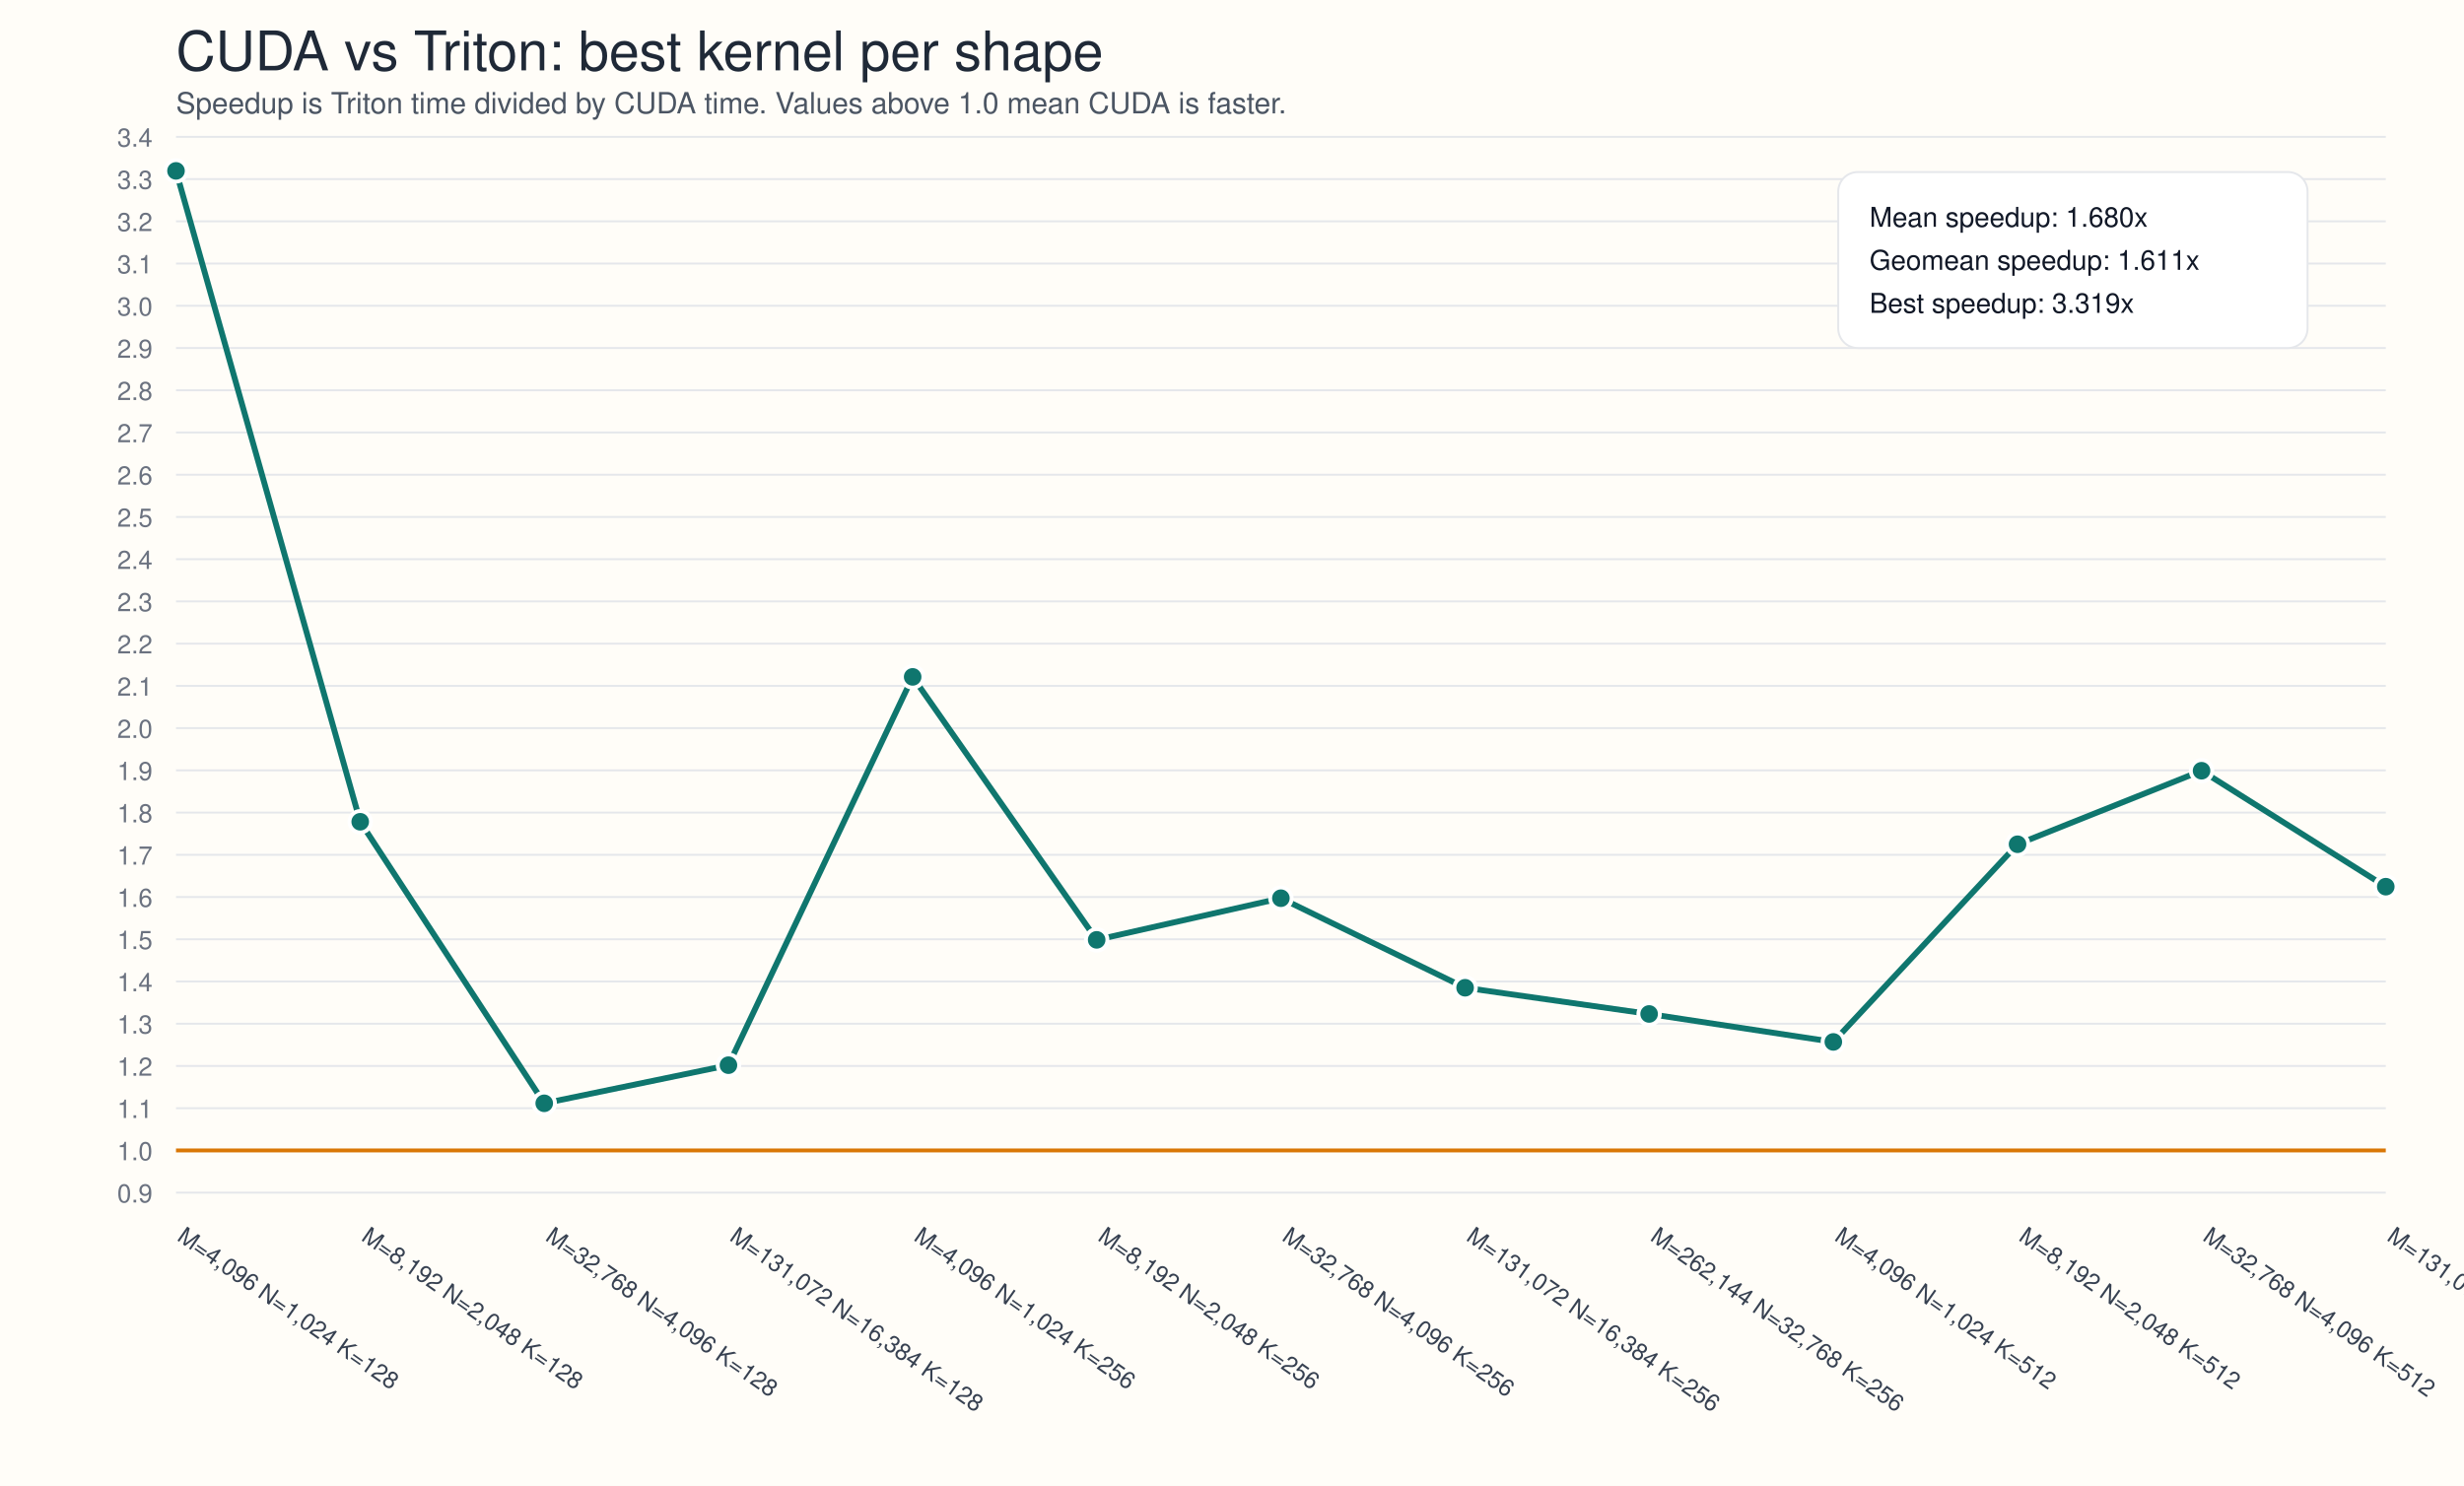
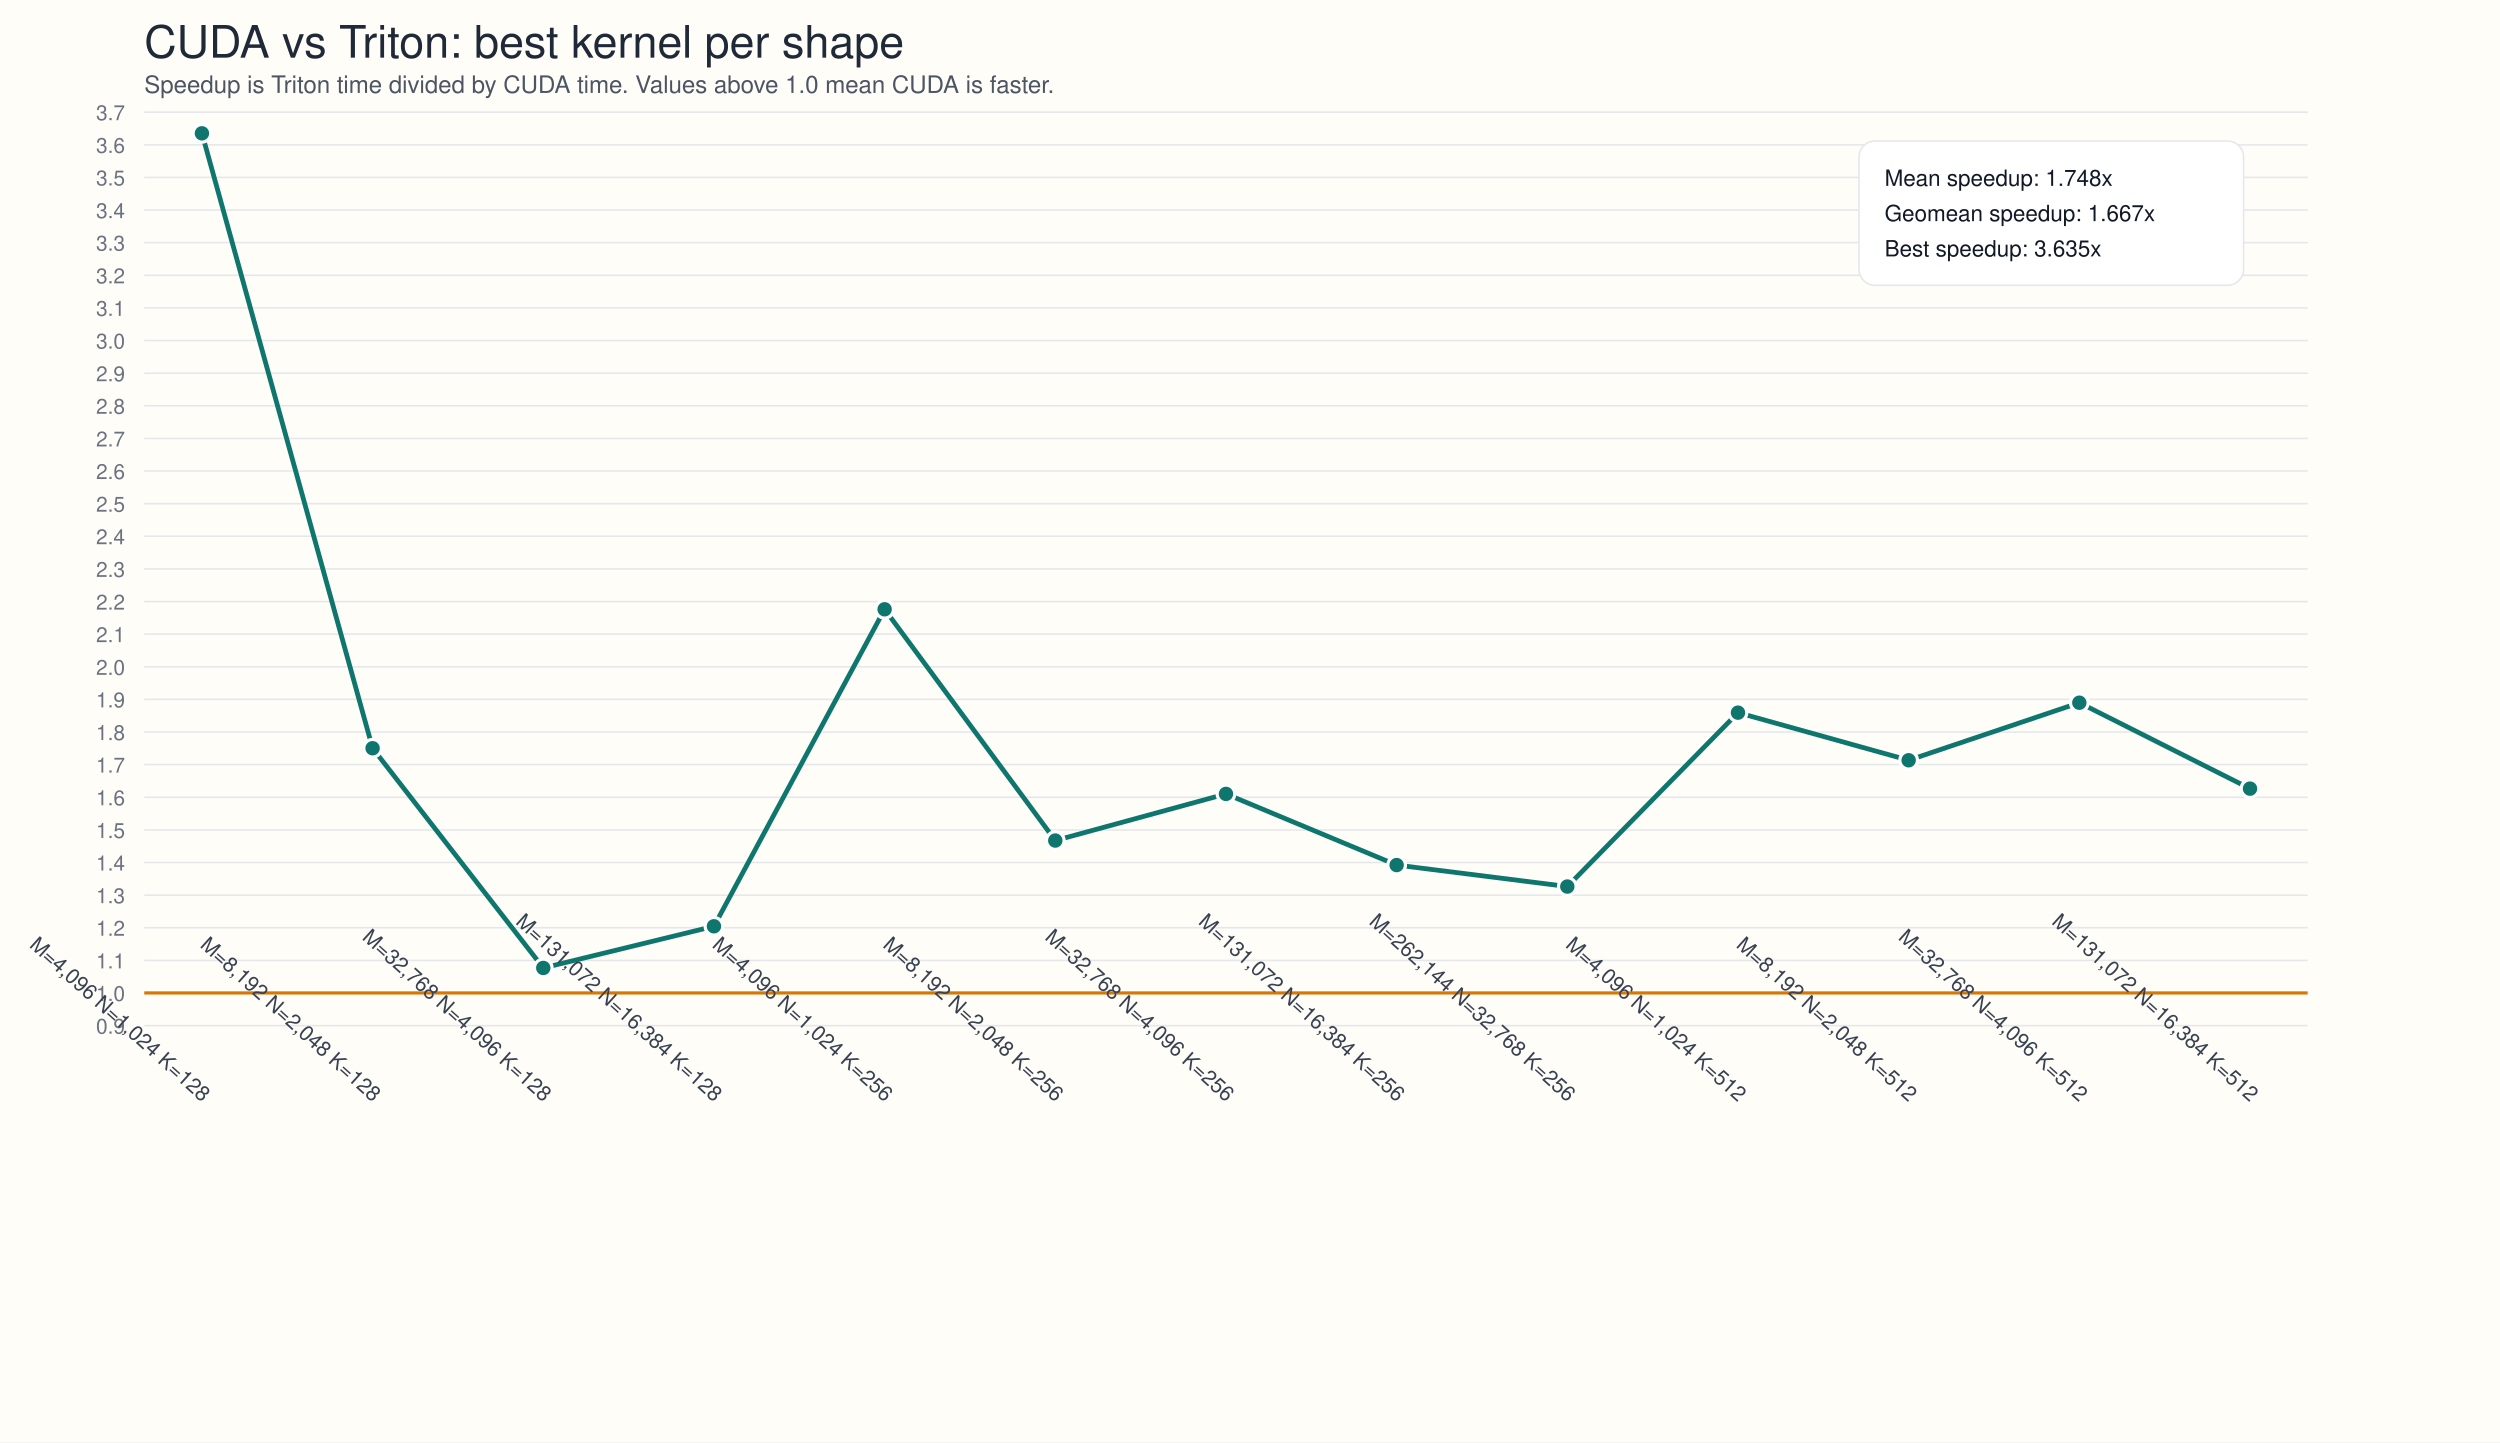
- <svg xmlns="http://www.w3.org/2000/svg" width="1260" height="760" viewBox="0 0 1260 760">
+ <svg xmlns="http://www.w3.org/2000/svg" width="1560" height="900" viewBox="0 0 1560 900">
  <rect width="100%" height="100%" fill="#fffdf8" />
  <text x="90" y="36" font-size="28" font-family="Helvetica, Arial, sans-serif" fill="#1f2937">CUDA vs Triton: best kernel per shape</text>
  <text x="90" y="58" font-size="15" font-family="Helvetica, Arial, sans-serif" fill="#4b5563">Speedup is Triton time divided by CUDA time. Values above 1.0 mean CUDA is faster.</text>
-   <line x1="90" y1="610.0" x2="1220" y2="610.0" stroke="#e5e7eb" stroke-width="1" />
-   <text x="78" y="615.0" text-anchor="end" font-size="13" font-family="Helvetica, Arial, sans-serif" fill="#6b7280">0.9</text>
-   <line x1="90" y1="588.4" x2="1220" y2="588.4" stroke="#d97706" stroke-width="2" />
-   <text x="78" y="593.4" text-anchor="end" font-size="13" font-family="Helvetica, Arial, sans-serif" fill="#6b7280">1.0</text>
-   <line x1="90" y1="566.8" x2="1220" y2="566.8" stroke="#e5e7eb" stroke-width="1" />
-   <text x="78" y="571.8" text-anchor="end" font-size="13" font-family="Helvetica, Arial, sans-serif" fill="#6b7280">1.1</text>
-   <line x1="90" y1="545.2" x2="1220" y2="545.2" stroke="#e5e7eb" stroke-width="1" />
-   <text x="78" y="550.2" text-anchor="end" font-size="13" font-family="Helvetica, Arial, sans-serif" fill="#6b7280">1.2</text>
-   <line x1="90" y1="523.6" x2="1220" y2="523.6" stroke="#e5e7eb" stroke-width="1" />
-   <text x="78" y="528.6" text-anchor="end" font-size="13" font-family="Helvetica, Arial, sans-serif" fill="#6b7280">1.3</text>
-   <line x1="90" y1="502.0" x2="1220" y2="502.0" stroke="#e5e7eb" stroke-width="1" />
-   <text x="78" y="507.0" text-anchor="end" font-size="13" font-family="Helvetica, Arial, sans-serif" fill="#6b7280">1.4</text>
-   <line x1="90" y1="480.4" x2="1220" y2="480.4" stroke="#e5e7eb" stroke-width="1" />
-   <text x="78" y="485.4" text-anchor="end" font-size="13" font-family="Helvetica, Arial, sans-serif" fill="#6b7280">1.5</text>
-   <line x1="90" y1="458.8" x2="1220" y2="458.8" stroke="#e5e7eb" stroke-width="1" />
-   <text x="78" y="463.8" text-anchor="end" font-size="13" font-family="Helvetica, Arial, sans-serif" fill="#6b7280">1.6</text>
-   <line x1="90" y1="437.2" x2="1220" y2="437.2" stroke="#e5e7eb" stroke-width="1" />
-   <text x="78" y="442.2" text-anchor="end" font-size="13" font-family="Helvetica, Arial, sans-serif" fill="#6b7280">1.7</text>
-   <line x1="90" y1="415.6" x2="1220" y2="415.6" stroke="#e5e7eb" stroke-width="1" />
-   <text x="78" y="420.6" text-anchor="end" font-size="13" font-family="Helvetica, Arial, sans-serif" fill="#6b7280">1.8</text>
-   <line x1="90" y1="394.0" x2="1220" y2="394.0" stroke="#e5e7eb" stroke-width="1" />
-   <text x="78" y="399.0" text-anchor="end" font-size="13" font-family="Helvetica, Arial, sans-serif" fill="#6b7280">1.9</text>
-   <line x1="90" y1="372.4" x2="1220" y2="372.4" stroke="#e5e7eb" stroke-width="1" />
-   <text x="78" y="377.4" text-anchor="end" font-size="13" font-family="Helvetica, Arial, sans-serif" fill="#6b7280">2.0</text>
-   <line x1="90" y1="350.8" x2="1220" y2="350.8" stroke="#e5e7eb" stroke-width="1" />
-   <text x="78" y="355.8" text-anchor="end" font-size="13" font-family="Helvetica, Arial, sans-serif" fill="#6b7280">2.1</text>
-   <line x1="90" y1="329.2" x2="1220" y2="329.2" stroke="#e5e7eb" stroke-width="1" />
-   <text x="78" y="334.2" text-anchor="end" font-size="13" font-family="Helvetica, Arial, sans-serif" fill="#6b7280">2.2</text>
-   <line x1="90" y1="307.6" x2="1220" y2="307.6" stroke="#e5e7eb" stroke-width="1" />
-   <text x="78" y="312.6" text-anchor="end" font-size="13" font-family="Helvetica, Arial, sans-serif" fill="#6b7280">2.3</text>
-   <line x1="90" y1="286.0" x2="1220" y2="286.0" stroke="#e5e7eb" stroke-width="1" />
-   <text x="78" y="291.0" text-anchor="end" font-size="13" font-family="Helvetica, Arial, sans-serif" fill="#6b7280">2.4</text>
-   <line x1="90" y1="264.4" x2="1220" y2="264.4" stroke="#e5e7eb" stroke-width="1" />
-   <text x="78" y="269.4" text-anchor="end" font-size="13" font-family="Helvetica, Arial, sans-serif" fill="#6b7280">2.5</text>
-   <line x1="90" y1="242.8" x2="1220" y2="242.8" stroke="#e5e7eb" stroke-width="1" />
-   <text x="78" y="247.8" text-anchor="end" font-size="13" font-family="Helvetica, Arial, sans-serif" fill="#6b7280">2.6</text>
-   <line x1="90" y1="221.2" x2="1220" y2="221.2" stroke="#e5e7eb" stroke-width="1" />
-   <text x="78" y="226.2" text-anchor="end" font-size="13" font-family="Helvetica, Arial, sans-serif" fill="#6b7280">2.7</text>
-   <line x1="90" y1="199.6" x2="1220" y2="199.6" stroke="#e5e7eb" stroke-width="1" />
-   <text x="78" y="204.6" text-anchor="end" font-size="13" font-family="Helvetica, Arial, sans-serif" fill="#6b7280">2.8</text>
-   <line x1="90" y1="178.0" x2="1220" y2="178.0" stroke="#e5e7eb" stroke-width="1" />
-   <text x="78" y="183.0" text-anchor="end" font-size="13" font-family="Helvetica, Arial, sans-serif" fill="#6b7280">2.9</text>
-   <line x1="90" y1="156.4" x2="1220" y2="156.4" stroke="#e5e7eb" stroke-width="1" />
-   <text x="78" y="161.4" text-anchor="end" font-size="13" font-family="Helvetica, Arial, sans-serif" fill="#6b7280">3.0</text>
-   <line x1="90" y1="134.8" x2="1220" y2="134.8" stroke="#e5e7eb" stroke-width="1" />
-   <text x="78" y="139.8" text-anchor="end" font-size="13" font-family="Helvetica, Arial, sans-serif" fill="#6b7280">3.1</text>
-   <line x1="90" y1="113.2" x2="1220" y2="113.2" stroke="#e5e7eb" stroke-width="1" />
-   <text x="78" y="118.2" text-anchor="end" font-size="13" font-family="Helvetica, Arial, sans-serif" fill="#6b7280">3.2</text>
-   <line x1="90" y1="91.6" x2="1220" y2="91.6" stroke="#e5e7eb" stroke-width="1" />
-   <text x="78" y="96.6" text-anchor="end" font-size="13" font-family="Helvetica, Arial, sans-serif" fill="#6b7280">3.3</text>
-   <line x1="90" y1="70.0" x2="1220" y2="70.0" stroke="#e5e7eb" stroke-width="1" />
-   <text x="78" y="75.0" text-anchor="end" font-size="13" font-family="Helvetica, Arial, sans-serif" fill="#6b7280">3.4</text>
-   <polyline fill="none" stroke="#0f766e" stroke-width="3" points="90.0,87.4 184.2,420.3 278.3,564.3 372.5,544.8 466.7,346.2 560.8,480.7 655.0,459.4 749.2,505.2 843.3,518.6 937.5,532.9 1031.7,431.8 1125.8,394.2 1220.0,453.5" />
-   <circle cx="90.0" cy="87.4" r="5.5" fill="#0f766e" stroke="#ffffff" stroke-width="2" />
-   <text transform="translate(90.0,634) rotate(35)" font-size="12" font-family="Helvetica, Arial, sans-serif" fill="#374151">M=4,096 N=1,024 K=128</text>
-   <circle cx="184.2" cy="420.3" r="5.5" fill="#0f766e" stroke="#ffffff" stroke-width="2" />
-   <text transform="translate(184.2,634) rotate(35)" font-size="12" font-family="Helvetica, Arial, sans-serif" fill="#374151">M=8,192 N=2,048 K=128</text>
-   <circle cx="278.3" cy="564.3" r="5.5" fill="#0f766e" stroke="#ffffff" stroke-width="2" />
-   <text transform="translate(278.3,634) rotate(35)" font-size="12" font-family="Helvetica, Arial, sans-serif" fill="#374151">M=32,768 N=4,096 K=128</text>
-   <circle cx="372.5" cy="544.8" r="5.5" fill="#0f766e" stroke="#ffffff" stroke-width="2" />
-   <text transform="translate(372.5,634) rotate(35)" font-size="12" font-family="Helvetica, Arial, sans-serif" fill="#374151">M=131,072 N=16,384 K=128</text>
-   <circle cx="466.7" cy="346.2" r="5.5" fill="#0f766e" stroke="#ffffff" stroke-width="2" />
-   <text transform="translate(466.7,634) rotate(35)" font-size="12" font-family="Helvetica, Arial, sans-serif" fill="#374151">M=4,096 N=1,024 K=256</text>
-   <circle cx="560.8" cy="480.7" r="5.5" fill="#0f766e" stroke="#ffffff" stroke-width="2" />
-   <text transform="translate(560.8,634) rotate(35)" font-size="12" font-family="Helvetica, Arial, sans-serif" fill="#374151">M=8,192 N=2,048 K=256</text>
-   <circle cx="655.0" cy="459.4" r="5.5" fill="#0f766e" stroke="#ffffff" stroke-width="2" />
-   <text transform="translate(655.0,634) rotate(35)" font-size="12" font-family="Helvetica, Arial, sans-serif" fill="#374151">M=32,768 N=4,096 K=256</text>
-   <circle cx="749.2" cy="505.2" r="5.5" fill="#0f766e" stroke="#ffffff" stroke-width="2" />
-   <text transform="translate(749.2,634) rotate(35)" font-size="12" font-family="Helvetica, Arial, sans-serif" fill="#374151">M=131,072 N=16,384 K=256</text>
-   <circle cx="843.3" cy="518.6" r="5.5" fill="#0f766e" stroke="#ffffff" stroke-width="2" />
-   <text transform="translate(843.3,634) rotate(35)" font-size="12" font-family="Helvetica, Arial, sans-serif" fill="#374151">M=262,144 N=32,768 K=256</text>
-   <circle cx="937.5" cy="532.9" r="5.5" fill="#0f766e" stroke="#ffffff" stroke-width="2" />
-   <text transform="translate(937.5,634) rotate(35)" font-size="12" font-family="Helvetica, Arial, sans-serif" fill="#374151">M=4,096 N=1,024 K=512</text>
-   <circle cx="1031.7" cy="431.8" r="5.5" fill="#0f766e" stroke="#ffffff" stroke-width="2" />
-   <text transform="translate(1031.7,634) rotate(35)" font-size="12" font-family="Helvetica, Arial, sans-serif" fill="#374151">M=8,192 N=2,048 K=512</text>
-   <circle cx="1125.8" cy="394.2" r="5.5" fill="#0f766e" stroke="#ffffff" stroke-width="2" />
-   <text transform="translate(1125.8,634) rotate(35)" font-size="12" font-family="Helvetica, Arial, sans-serif" fill="#374151">M=32,768 N=4,096 K=512</text>
-   <circle cx="1220.0" cy="453.5" r="5.5" fill="#0f766e" stroke="#ffffff" stroke-width="2" />
-   <text transform="translate(1220.0,634) rotate(35)" font-size="12" font-family="Helvetica, Arial, sans-serif" fill="#374151">M=131,072 N=16,384 K=512</text>
-   <rect x="940" y="88" width="240" height="90" rx="10" fill="#ffffff" stroke="#e5e7eb" />
-   <text x="956" y="116" font-size="14" font-family="Helvetica, Arial, sans-serif" fill="#111827">Mean speedup: 1.680x</text>
-   <text x="956" y="138" font-size="14" font-family="Helvetica, Arial, sans-serif" fill="#111827">Geomean speedup: 1.611x</text>
-   <text x="956" y="160" font-size="14" font-family="Helvetica, Arial, sans-serif" fill="#111827">Best speedup: 3.319x</text>
+   <line x1="90" y1="640.0" x2="1440" y2="640.0" stroke="#e5e7eb" stroke-width="1" />
+   <text x="78" y="645.0" text-anchor="end" font-size="13" font-family="Helvetica, Arial, sans-serif" fill="#6b7280">0.9</text>
+   <line x1="90" y1="619.6" x2="1440" y2="619.6" stroke="#d97706" stroke-width="2" />
+   <text x="78" y="624.6" text-anchor="end" font-size="13" font-family="Helvetica, Arial, sans-serif" fill="#6b7280">1.0</text>
+   <line x1="90" y1="599.3" x2="1440" y2="599.3" stroke="#e5e7eb" stroke-width="1" />
+   <text x="78" y="604.3" text-anchor="end" font-size="13" font-family="Helvetica, Arial, sans-serif" fill="#6b7280">1.1</text>
+   <line x1="90" y1="578.9" x2="1440" y2="578.9" stroke="#e5e7eb" stroke-width="1" />
+   <text x="78" y="583.9" text-anchor="end" font-size="13" font-family="Helvetica, Arial, sans-serif" fill="#6b7280">1.2</text>
+   <line x1="90" y1="558.6" x2="1440" y2="558.6" stroke="#e5e7eb" stroke-width="1" />
+   <text x="78" y="563.6" text-anchor="end" font-size="13" font-family="Helvetica, Arial, sans-serif" fill="#6b7280">1.3</text>
+   <line x1="90" y1="538.2" x2="1440" y2="538.2" stroke="#e5e7eb" stroke-width="1" />
+   <text x="78" y="543.2" text-anchor="end" font-size="13" font-family="Helvetica, Arial, sans-serif" fill="#6b7280">1.4</text>
+   <line x1="90" y1="517.9" x2="1440" y2="517.9" stroke="#e5e7eb" stroke-width="1" />
+   <text x="78" y="522.9" text-anchor="end" font-size="13" font-family="Helvetica, Arial, sans-serif" fill="#6b7280">1.5</text>
+   <line x1="90" y1="497.5" x2="1440" y2="497.5" stroke="#e5e7eb" stroke-width="1" />
+   <text x="78" y="502.5" text-anchor="end" font-size="13" font-family="Helvetica, Arial, sans-serif" fill="#6b7280">1.6</text>
+   <line x1="90" y1="477.1" x2="1440" y2="477.1" stroke="#e5e7eb" stroke-width="1" />
+   <text x="78" y="482.1" text-anchor="end" font-size="13" font-family="Helvetica, Arial, sans-serif" fill="#6b7280">1.7</text>
+   <line x1="90" y1="456.8" x2="1440" y2="456.8" stroke="#e5e7eb" stroke-width="1" />
+   <text x="78" y="461.8" text-anchor="end" font-size="13" font-family="Helvetica, Arial, sans-serif" fill="#6b7280">1.8</text>
+   <line x1="90" y1="436.4" x2="1440" y2="436.4" stroke="#e5e7eb" stroke-width="1" />
+   <text x="78" y="441.4" text-anchor="end" font-size="13" font-family="Helvetica, Arial, sans-serif" fill="#6b7280">1.9</text>
+   <line x1="90" y1="416.1" x2="1440" y2="416.1" stroke="#e5e7eb" stroke-width="1" />
+   <text x="78" y="421.1" text-anchor="end" font-size="13" font-family="Helvetica, Arial, sans-serif" fill="#6b7280">2.0</text>
+   <line x1="90" y1="395.7" x2="1440" y2="395.7" stroke="#e5e7eb" stroke-width="1" />
+   <text x="78" y="400.7" text-anchor="end" font-size="13" font-family="Helvetica, Arial, sans-serif" fill="#6b7280">2.1</text>
+   <line x1="90" y1="375.4" x2="1440" y2="375.4" stroke="#e5e7eb" stroke-width="1" />
+   <text x="78" y="380.4" text-anchor="end" font-size="13" font-family="Helvetica, Arial, sans-serif" fill="#6b7280">2.2</text>
+   <line x1="90" y1="355.0" x2="1440" y2="355.0" stroke="#e5e7eb" stroke-width="1" />
+   <text x="78" y="360.0" text-anchor="end" font-size="13" font-family="Helvetica, Arial, sans-serif" fill="#6b7280">2.3</text>
+   <line x1="90" y1="334.6" x2="1440" y2="334.6" stroke="#e5e7eb" stroke-width="1" />
+   <text x="78" y="339.6" text-anchor="end" font-size="13" font-family="Helvetica, Arial, sans-serif" fill="#6b7280">2.4</text>
+   <line x1="90" y1="314.3" x2="1440" y2="314.3" stroke="#e5e7eb" stroke-width="1" />
+   <text x="78" y="319.3" text-anchor="end" font-size="13" font-family="Helvetica, Arial, sans-serif" fill="#6b7280">2.5</text>
+   <line x1="90" y1="293.9" x2="1440" y2="293.9" stroke="#e5e7eb" stroke-width="1" />
+   <text x="78" y="298.9" text-anchor="end" font-size="13" font-family="Helvetica, Arial, sans-serif" fill="#6b7280">2.6</text>
+   <line x1="90" y1="273.6" x2="1440" y2="273.6" stroke="#e5e7eb" stroke-width="1" />
+   <text x="78" y="278.6" text-anchor="end" font-size="13" font-family="Helvetica, Arial, sans-serif" fill="#6b7280">2.7</text>
+   <line x1="90" y1="253.2" x2="1440" y2="253.2" stroke="#e5e7eb" stroke-width="1" />
+   <text x="78" y="258.2" text-anchor="end" font-size="13" font-family="Helvetica, Arial, sans-serif" fill="#6b7280">2.8</text>
+   <line x1="90" y1="232.9" x2="1440" y2="232.9" stroke="#e5e7eb" stroke-width="1" />
+   <text x="78" y="237.9" text-anchor="end" font-size="13" font-family="Helvetica, Arial, sans-serif" fill="#6b7280">2.9</text>
+   <line x1="90" y1="212.5" x2="1440" y2="212.5" stroke="#e5e7eb" stroke-width="1" />
+   <text x="78" y="217.5" text-anchor="end" font-size="13" font-family="Helvetica, Arial, sans-serif" fill="#6b7280">3.0</text>
+   <line x1="90" y1="192.1" x2="1440" y2="192.1" stroke="#e5e7eb" stroke-width="1" />
+   <text x="78" y="197.1" text-anchor="end" font-size="13" font-family="Helvetica, Arial, sans-serif" fill="#6b7280">3.1</text>
+   <line x1="90" y1="171.8" x2="1440" y2="171.8" stroke="#e5e7eb" stroke-width="1" />
+   <text x="78" y="176.8" text-anchor="end" font-size="13" font-family="Helvetica, Arial, sans-serif" fill="#6b7280">3.2</text>
+   <line x1="90" y1="151.4" x2="1440" y2="151.4" stroke="#e5e7eb" stroke-width="1" />
+   <text x="78" y="156.4" text-anchor="end" font-size="13" font-family="Helvetica, Arial, sans-serif" fill="#6b7280">3.3</text>
+   <line x1="90" y1="131.1" x2="1440" y2="131.1" stroke="#e5e7eb" stroke-width="1" />
+   <text x="78" y="136.1" text-anchor="end" font-size="13" font-family="Helvetica, Arial, sans-serif" fill="#6b7280">3.4</text>
+   <line x1="90" y1="110.7" x2="1440" y2="110.7" stroke="#e5e7eb" stroke-width="1" />
+   <text x="78" y="115.7" text-anchor="end" font-size="13" font-family="Helvetica, Arial, sans-serif" fill="#6b7280">3.5</text>
+   <line x1="90" y1="90.4" x2="1440" y2="90.4" stroke="#e5e7eb" stroke-width="1" />
+   <text x="78" y="95.4" text-anchor="end" font-size="13" font-family="Helvetica, Arial, sans-serif" fill="#6b7280">3.6</text>
+   <line x1="90" y1="70.0" x2="1440" y2="70.0" stroke="#e5e7eb" stroke-width="1" />
+   <text x="78" y="75.0" text-anchor="end" font-size="13" font-family="Helvetica, Arial, sans-serif" fill="#6b7280">3.7</text>
+   <polyline fill="none" stroke="#0f766e" stroke-width="3" points="126.0,83.2 232.5,466.9 339.0,604.0 445.5,578.0 552.0,380.2 658.5,524.5 765.0,495.4 871.5,539.8 978.0,553.2 1084.5,444.7 1191.0,474.4 1297.5,438.5 1404.0,492.1" />
+   <circle cx="126.0" cy="83.2" r="5.5" fill="#0f766e" stroke="#ffffff" stroke-width="2" />
+   <text transform="translate(126.0,688) rotate(42)" text-anchor="end" font-size="13" font-family="Helvetica, Arial, sans-serif" fill="#374151">M=4,096 N=1,024 K=128</text>
+   <circle cx="232.5" cy="466.9" r="5.5" fill="#0f766e" stroke="#ffffff" stroke-width="2" />
+   <text transform="translate(232.5,688) rotate(42)" text-anchor="end" font-size="13" font-family="Helvetica, Arial, sans-serif" fill="#374151">M=8,192 N=2,048 K=128</text>
+   <circle cx="339.0" cy="604.0" r="5.5" fill="#0f766e" stroke="#ffffff" stroke-width="2" />
+   <text transform="translate(339.0,688) rotate(42)" text-anchor="end" font-size="13" font-family="Helvetica, Arial, sans-serif" fill="#374151">M=32,768 N=4,096 K=128</text>
+   <circle cx="445.5" cy="578.0" r="5.5" fill="#0f766e" stroke="#ffffff" stroke-width="2" />
+   <text transform="translate(445.5,688) rotate(42)" text-anchor="end" font-size="13" font-family="Helvetica, Arial, sans-serif" fill="#374151">M=131,072 N=16,384 K=128</text>
+   <circle cx="552.0" cy="380.2" r="5.5" fill="#0f766e" stroke="#ffffff" stroke-width="2" />
+   <text transform="translate(552.0,688) rotate(42)" text-anchor="end" font-size="13" font-family="Helvetica, Arial, sans-serif" fill="#374151">M=4,096 N=1,024 K=256</text>
+   <circle cx="658.5" cy="524.5" r="5.5" fill="#0f766e" stroke="#ffffff" stroke-width="2" />
+   <text transform="translate(658.5,688) rotate(42)" text-anchor="end" font-size="13" font-family="Helvetica, Arial, sans-serif" fill="#374151">M=8,192 N=2,048 K=256</text>
+   <circle cx="765.0" cy="495.4" r="5.5" fill="#0f766e" stroke="#ffffff" stroke-width="2" />
+   <text transform="translate(765.0,688) rotate(42)" text-anchor="end" font-size="13" font-family="Helvetica, Arial, sans-serif" fill="#374151">M=32,768 N=4,096 K=256</text>
+   <circle cx="871.5" cy="539.8" r="5.5" fill="#0f766e" stroke="#ffffff" stroke-width="2" />
+   <text transform="translate(871.5,688) rotate(42)" text-anchor="end" font-size="13" font-family="Helvetica, Arial, sans-serif" fill="#374151">M=131,072 N=16,384 K=256</text>
+   <circle cx="978.0" cy="553.2" r="5.5" fill="#0f766e" stroke="#ffffff" stroke-width="2" />
+   <text transform="translate(978.0,688) rotate(42)" text-anchor="end" font-size="13" font-family="Helvetica, Arial, sans-serif" fill="#374151">M=262,144 N=32,768 K=256</text>
+   <circle cx="1084.5" cy="444.7" r="5.5" fill="#0f766e" stroke="#ffffff" stroke-width="2" />
+   <text transform="translate(1084.5,688) rotate(42)" text-anchor="end" font-size="13" font-family="Helvetica, Arial, sans-serif" fill="#374151">M=4,096 N=1,024 K=512</text>
+   <circle cx="1191.0" cy="474.4" r="5.5" fill="#0f766e" stroke="#ffffff" stroke-width="2" />
+   <text transform="translate(1191.0,688) rotate(42)" text-anchor="end" font-size="13" font-family="Helvetica, Arial, sans-serif" fill="#374151">M=8,192 N=2,048 K=512</text>
+   <circle cx="1297.5" cy="438.5" r="5.5" fill="#0f766e" stroke="#ffffff" stroke-width="2" />
+   <text transform="translate(1297.5,688) rotate(42)" text-anchor="end" font-size="13" font-family="Helvetica, Arial, sans-serif" fill="#374151">M=32,768 N=4,096 K=512</text>
+   <circle cx="1404.0" cy="492.1" r="5.5" fill="#0f766e" stroke="#ffffff" stroke-width="2" />
+   <text transform="translate(1404.0,688) rotate(42)" text-anchor="end" font-size="13" font-family="Helvetica, Arial, sans-serif" fill="#374151">M=131,072 N=16,384 K=512</text>
+   <rect x="1160" y="88" width="240" height="90" rx="10" fill="#ffffff" stroke="#e5e7eb" />
+   <text x="1176" y="116" font-size="14" font-family="Helvetica, Arial, sans-serif" fill="#111827">Mean speedup: 1.748x</text>
+   <text x="1176" y="138" font-size="14" font-family="Helvetica, Arial, sans-serif" fill="#111827">Geomean speedup: 1.667x</text>
+   <text x="1176" y="160" font-size="14" font-family="Helvetica, Arial, sans-serif" fill="#111827">Best speedup: 3.635x</text>
</svg>
